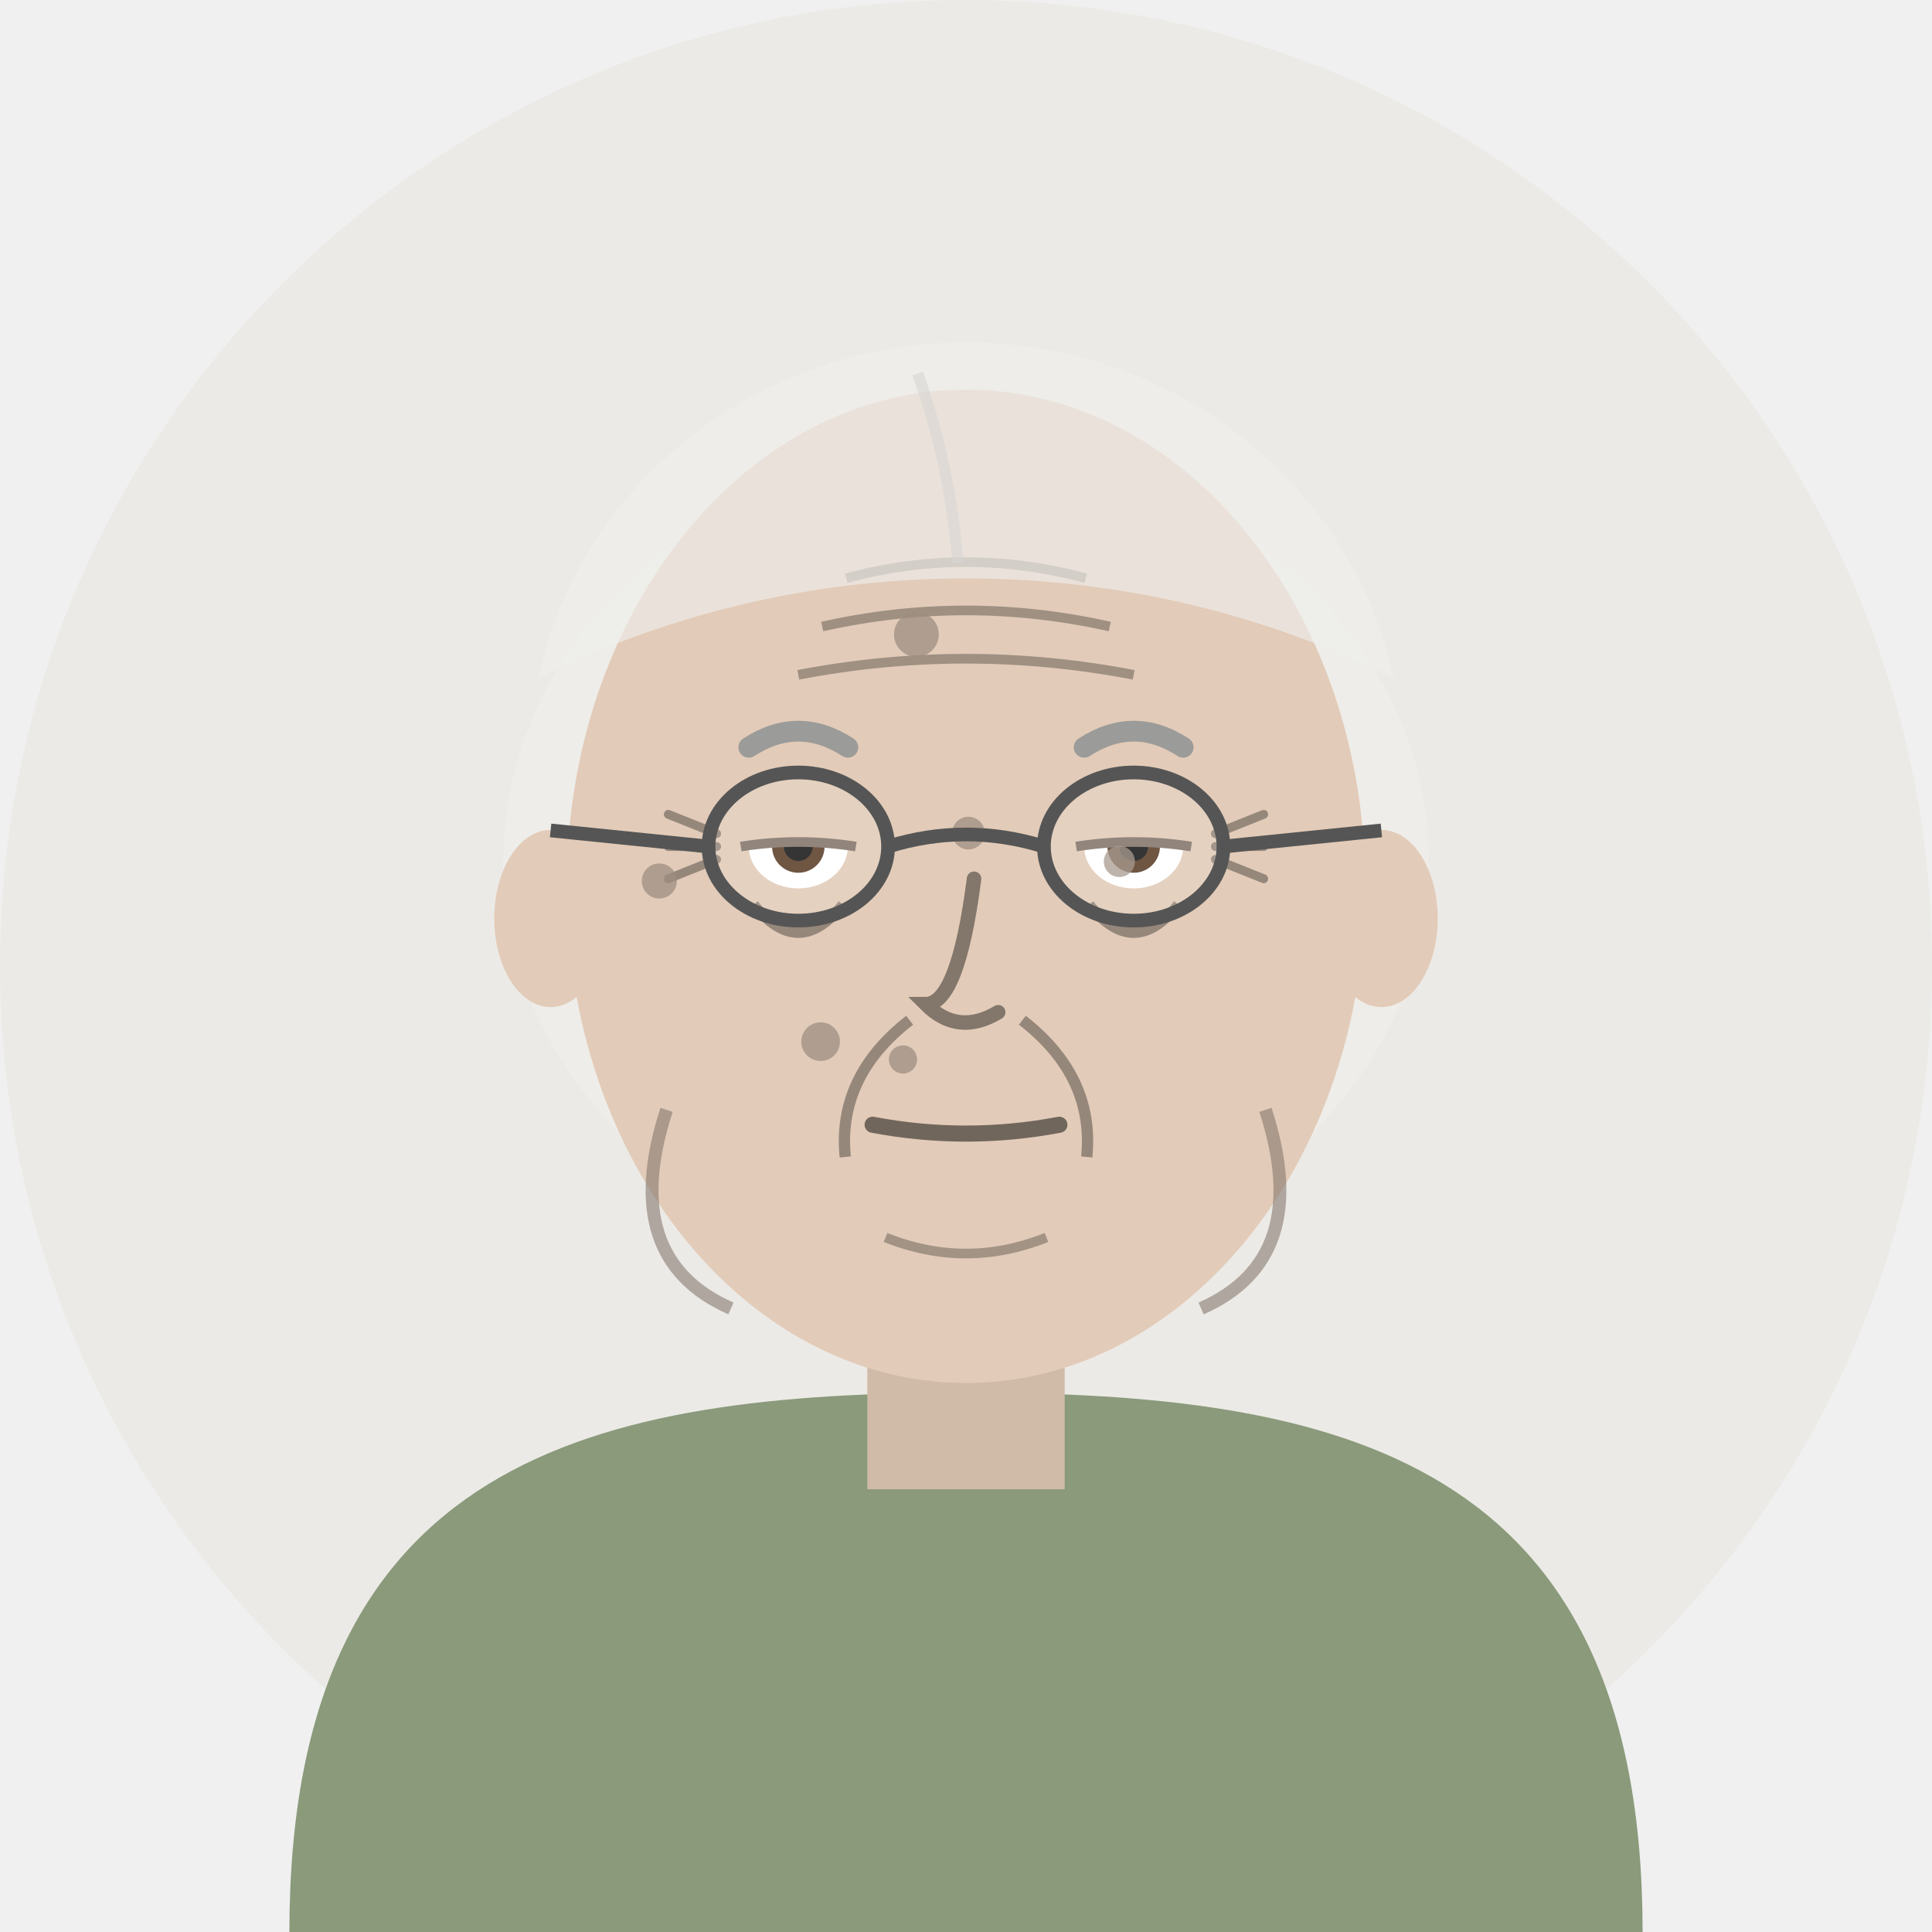
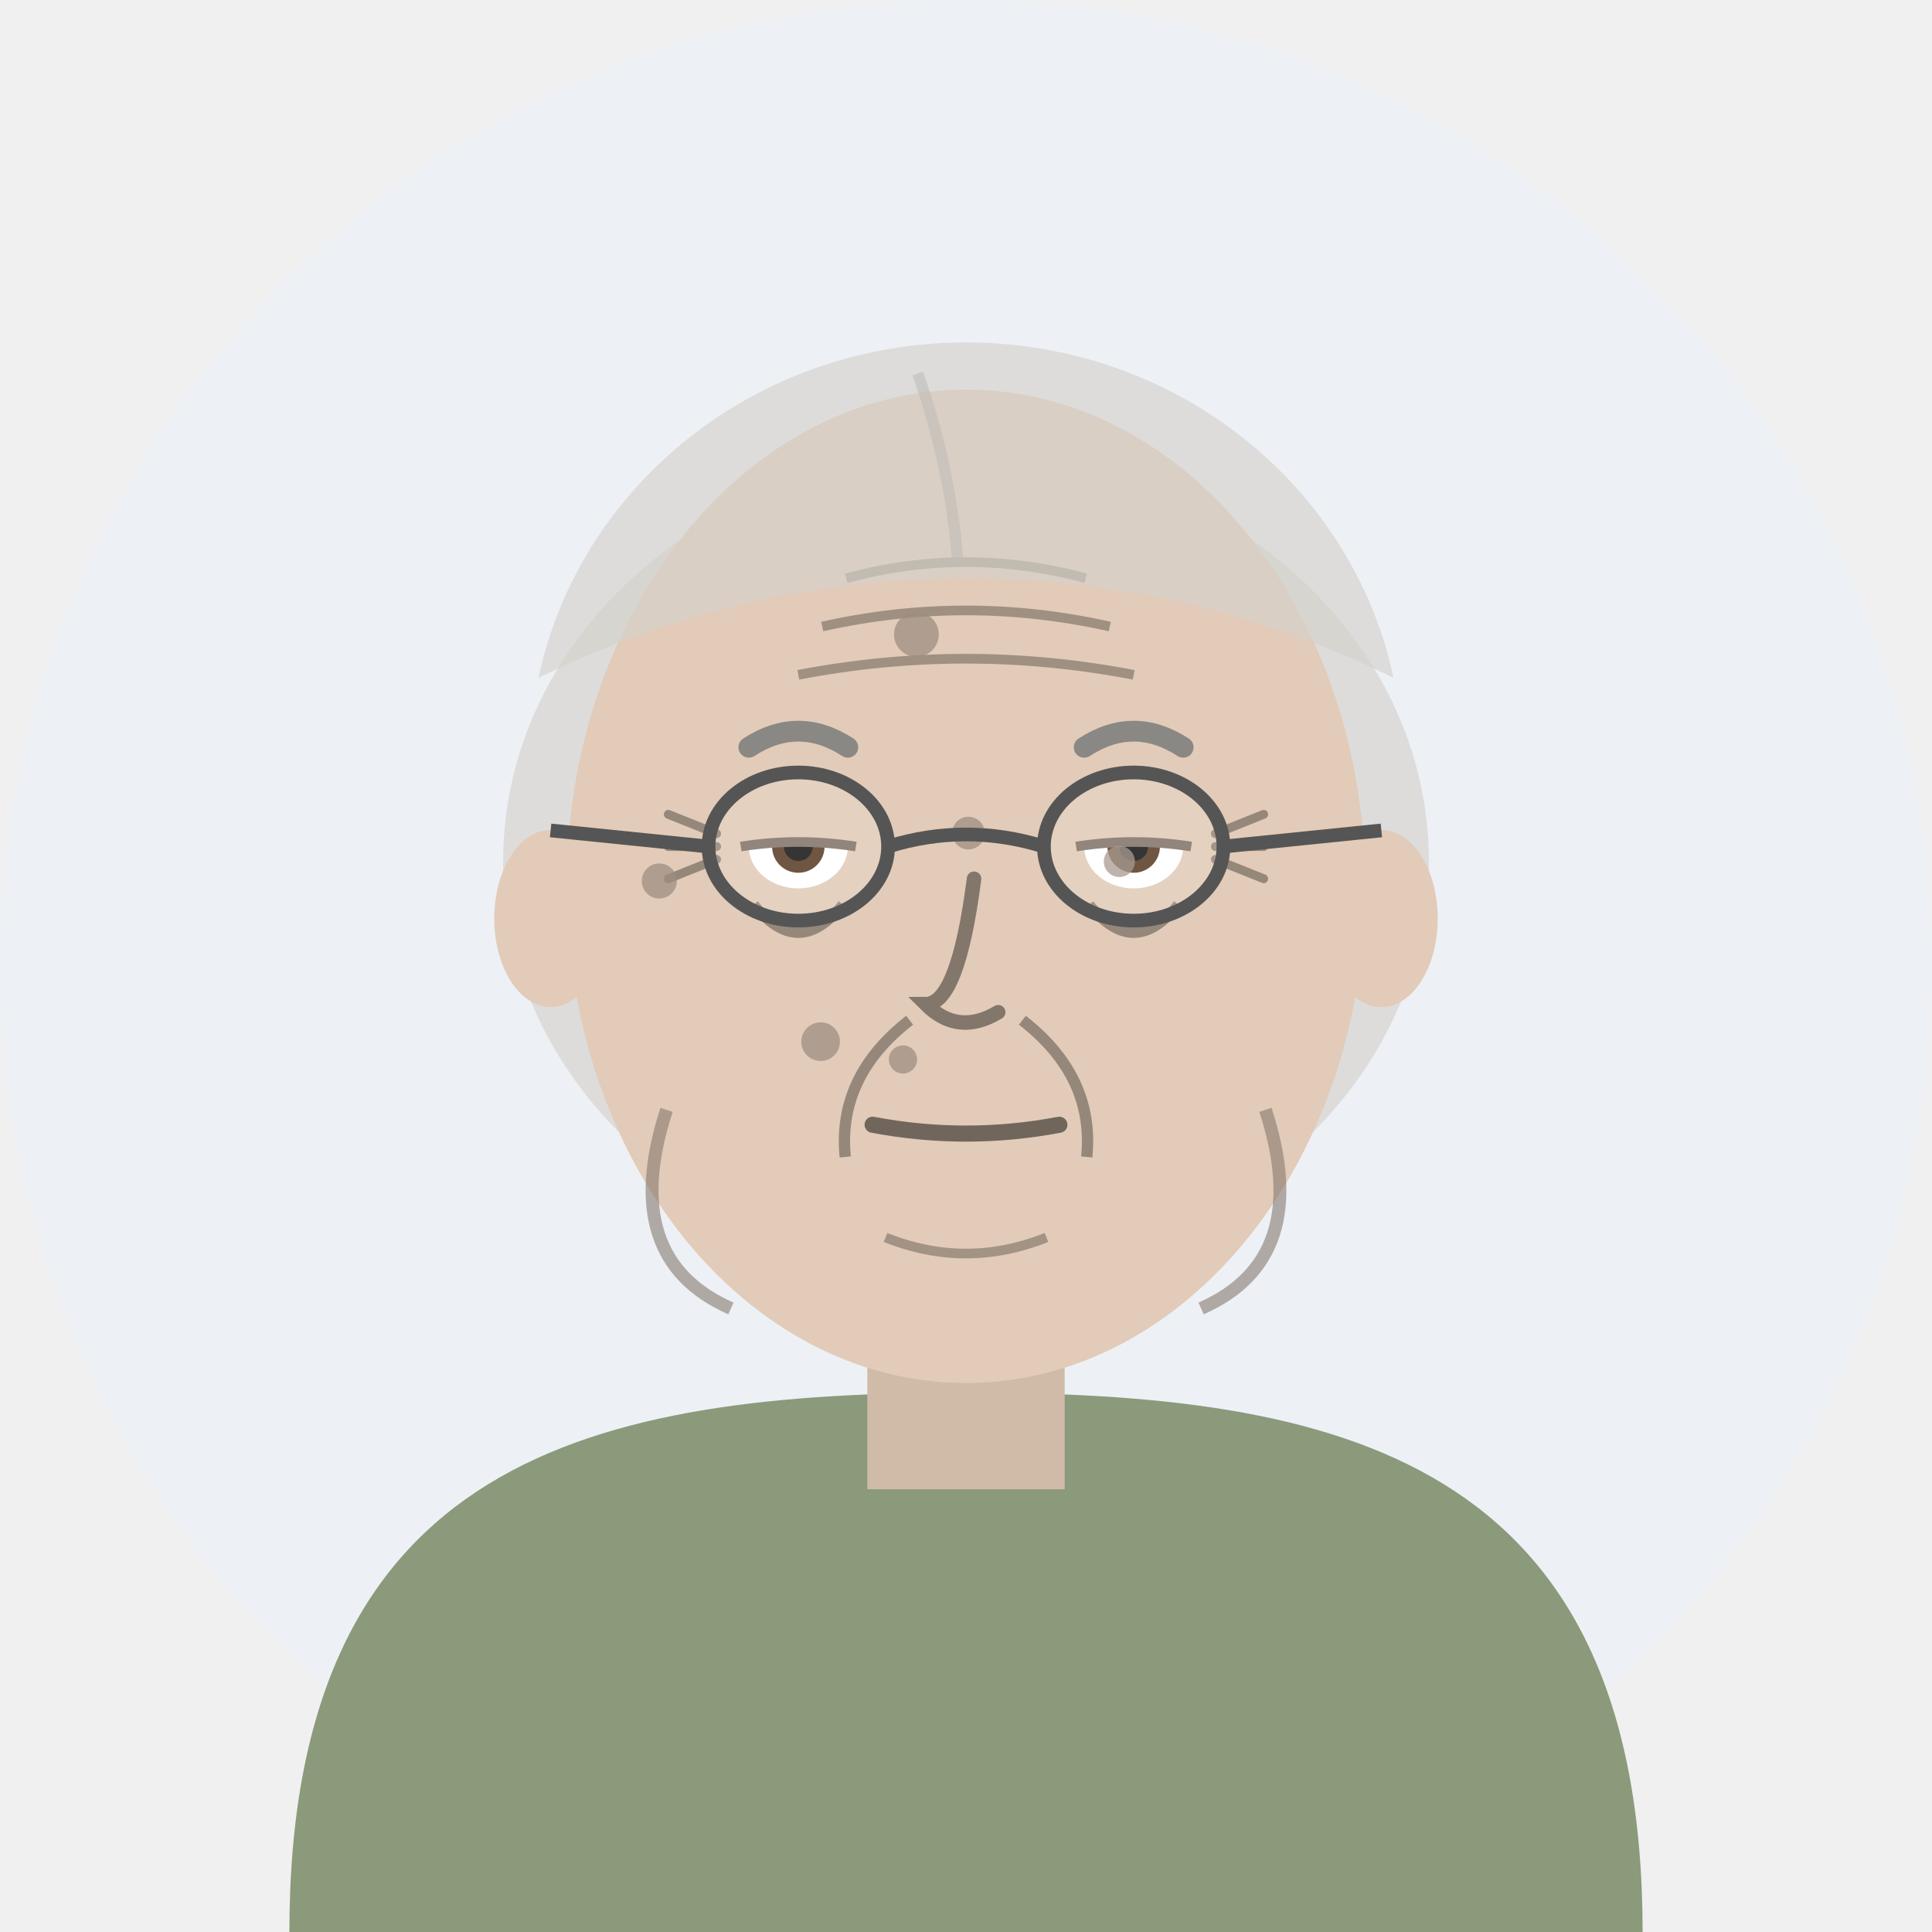
<svg xmlns="http://www.w3.org/2000/svg" viewBox="0 0 240 240" width="240" height="240" role="img" aria-label="Avatar, age 98">
-   <circle cx="120" cy="120" r="120" fill="#eceae6" />
+   <circle cx="120" cy="120" r="120" fill="#edf1f5" />
  <path d="M35.95 240 C35.95 181 73.77 173 120 173 C166.23 173 204.05 181 204.05 240 Z" fill="#8a9a7b" />
  <rect x="107.74" y="151.8" width="24.52" height="33.2" fill="#d0bba9" />
-   <ellipse cx="120" cy="107.02" rx="57.5" ry="50.8" fill="#efeeec" opacity="0.66" />
+   <ellipse cx="120" cy="107.02" rx="57.5" ry="50.8" fill="#d4d1cb" opacity="0.66" />
  <ellipse cx="68.4" cy="114.1" rx="7" ry="11" fill="#e2cbb8" stroke="#83766b" stroke-width="0" />
  <ellipse cx="171.6" cy="114.1" rx="7" ry="11" fill="#e2cbb8" />
  <clipPath id="head">
    <ellipse cx="120" cy="110.1" rx="49.6" ry="61.7" />
  </clipPath>
  <ellipse cx="120" cy="110.1" rx="49.6" ry="61.7" fill="#e2cbb8" />
  <path d="M82.8 137.87 Q76.8 156.38 90.8 162.54" fill="none" stroke="#83766b" stroke-width="1.6" opacity="0.58" />
  <path d="M157.2 137.87 Q163.2 156.38 149.2 162.54" fill="none" stroke="#83766b" stroke-width="1.6" opacity="0.58" />
  <ellipse cx="99.17" cy="105.16" rx="6.15" ry="5.2" fill="#fff" />
  <circle cx="99.17" cy="105.16" r="3.26" fill="#5c3f2a" />
  <circle cx="99.17" cy="105.16" r="1.79" fill="#1a1a1a" />
  <circle cx="98.03" cy="104.02" r="0.82" fill="#fff" />
  <path d="M92.02 105.16 Q99.17 104.03 106.32 105.16 L106.32 97.96 L92.02 97.96 Z" fill="#e2cbb8" />
  <path d="M92.02 105.16 Q99.17 104.03 106.32 105.16" fill="none" stroke="#83766b" stroke-width="1.2" />
  <path d="M93.63 112.36 Q99.17 119.36 104.7 112.36" fill="none" stroke="#83766b" stroke-width="1.3" opacity="0.8" />
  <path d="M89.02 103.56 L83.02 101.16" stroke="#83766b" stroke-width="1.1" opacity="0.8" stroke-linecap="round" />
  <path d="M89.02 105.16 L83.02 105.16" stroke="#83766b" stroke-width="1.1" opacity="0.8" stroke-linecap="round" />
  <path d="M89.02 106.76 L83.02 109.16" stroke="#83766b" stroke-width="1.1" opacity="0.8" stroke-linecap="round" />
  <ellipse cx="140.83" cy="105.16" rx="6.15" ry="5.2" fill="#fff" />
  <circle cx="140.83" cy="105.16" r="3.26" fill="#5c3f2a" />
  <circle cx="140.83" cy="105.16" r="1.79" fill="#1a1a1a" />
  <circle cx="139.69" cy="104.02" r="0.82" fill="#fff" />
  <path d="M133.68 105.16 Q140.83 104.03 147.98 105.16 L147.98 97.96 L133.68 97.96 Z" fill="#e2cbb8" />
  <path d="M133.68 105.16 Q140.83 104.03 147.98 105.16" fill="none" stroke="#83766b" stroke-width="1.2" />
  <path d="M135.3 112.36 Q140.83 119.36 146.37 112.36" fill="none" stroke="#83766b" stroke-width="1.3" opacity="0.8" />
  <path d="M150.98 103.56 L156.98 101.16" stroke="#83766b" stroke-width="1.1" opacity="0.8" stroke-linecap="round" />
  <path d="M150.98 105.16 L156.98 105.16" stroke="#83766b" stroke-width="1.1" opacity="0.8" stroke-linecap="round" />
  <path d="M150.98 106.76 L156.98 109.16" stroke="#83766b" stroke-width="1.1" opacity="0.8" stroke-linecap="round" />
-   <path d="M93.02 92.83 Q99.17 88.83 105.32 92.83" fill="none" stroke="#9b9b99" stroke-width="2.58" stroke-linecap="round" />
-   <path d="M134.68 92.83 Q140.83 88.83 146.98 92.83" fill="none" stroke="#9b9b99" stroke-width="2.58" stroke-linecap="round" />
+   <path d="M93.02 92.83 Q99.17 88.83 105.32 92.83" fill="none" stroke="#8a8884" stroke-width="2.58" stroke-linecap="round" />
+   <path d="M134.68 92.83 Q140.83 88.83 146.98 92.83" fill="none" stroke="#8a8884" stroke-width="2.58" stroke-linecap="round" />
  <path d="M99.17 83.83 Q120 79.83 140.83 83.83" fill="none" stroke="#83766b" stroke-width="1.2" opacity="0.7" />
  <path d="M102.14 77.83 Q120 73.83 137.86 77.83" fill="none" stroke="#83766b" stroke-width="1.2" opacity="0.7" />
  <path d="M105.12 71.83 Q120 67.83 134.88 71.83" fill="none" stroke="#83766b" stroke-width="1.2" opacity="0.7" />
  <path d="M121 109.16 Q119 124.74 115 124.74 Q119 128.74 124 125.74" fill="none" stroke="#83766b" stroke-width="1.8" stroke-linecap="round" />
  <path d="M113 126.74 Q104 133.72 105 143.72" fill="none" stroke="#83766b" stroke-width="1.4" opacity="0.8" />
  <path d="M127 126.74 Q136 133.72 135 143.72" fill="none" stroke="#83766b" stroke-width="1.4" opacity="0.8" />
  <path d="M108.4 139.72 Q120 141.92 131.6 139.72" fill="none" stroke="#71665c" stroke-width="2" stroke-linecap="round" />
  <path d="M110 153.72 Q120 157.72 130 153.72" fill="none" stroke="#83766b" stroke-width="1.2" opacity="0.66" />
  <circle cx="139.05" cy="107.02" r="1.93" fill="#9e8e81" opacity="0.75" clip-path="url(#head)" />
  <circle cx="101.94" cy="129.4" r="2.4" fill="#9e8e81" opacity="0.75" clip-path="url(#head)" />
  <circle cx="120.3" cy="103.49" r="2.03" fill="#9e8e81" opacity="0.75" clip-path="url(#head)" />
  <circle cx="81.9" cy="109.44" r="2.18" fill="#9e8e81" opacity="0.75" clip-path="url(#head)" />
  <circle cx="112.17" cy="131.61" r="1.75" fill="#9e8e81" opacity="0.75" clip-path="url(#head)" />
  <circle cx="113.84" cy="78.81" r="2.78" fill="#9e8e81" opacity="0.75" clip-path="url(#head)" />
  <mask id="capmask">
    <rect width="240" height="240" fill="#fff" />
    <circle cx="120" cy="191.85" r="120" fill="#000" />
  </mask>
-   <ellipse cx="120" cy="94.67" rx="54.2" ry="52.13" fill="#efeeec" mask="url(#capmask)" opacity="0.66" />
-   <path d="M114 46.4 Q118 57.65 119 69.85" fill="none" stroke="#d7d6d4" stroke-width="1.4" opacity="0.6" />
+   <ellipse cx="120" cy="94.67" rx="54.2" ry="52.13" fill="#d4d1cb" mask="url(#capmask)" opacity="0.66" />
+   <path d="M114 46.4 Q118 57.65 119 69.85" fill="none" stroke="#bfbcb7" stroke-width="1.4" opacity="0.6" />
  <ellipse cx="99.17" cy="105.16" rx="11.15" ry="9.2" fill="rgba(255,255,255,0.12)" stroke="#555" stroke-width="1.7" />
  <ellipse cx="140.83" cy="105.16" rx="11.15" ry="9.2" fill="rgba(255,255,255,0.12)" stroke="#555" stroke-width="1.7" />
  <path d="M110.32 105.16 Q120 102.16 129.68 105.16" fill="none" stroke="#555" stroke-width="1.7" />
  <path d="M88.02 105.16 L68.4 103.16" stroke="#555" stroke-width="1.7" />
  <path d="M151.98 105.16 L171.6 103.16" stroke="#555" stroke-width="1.7" />
</svg>
